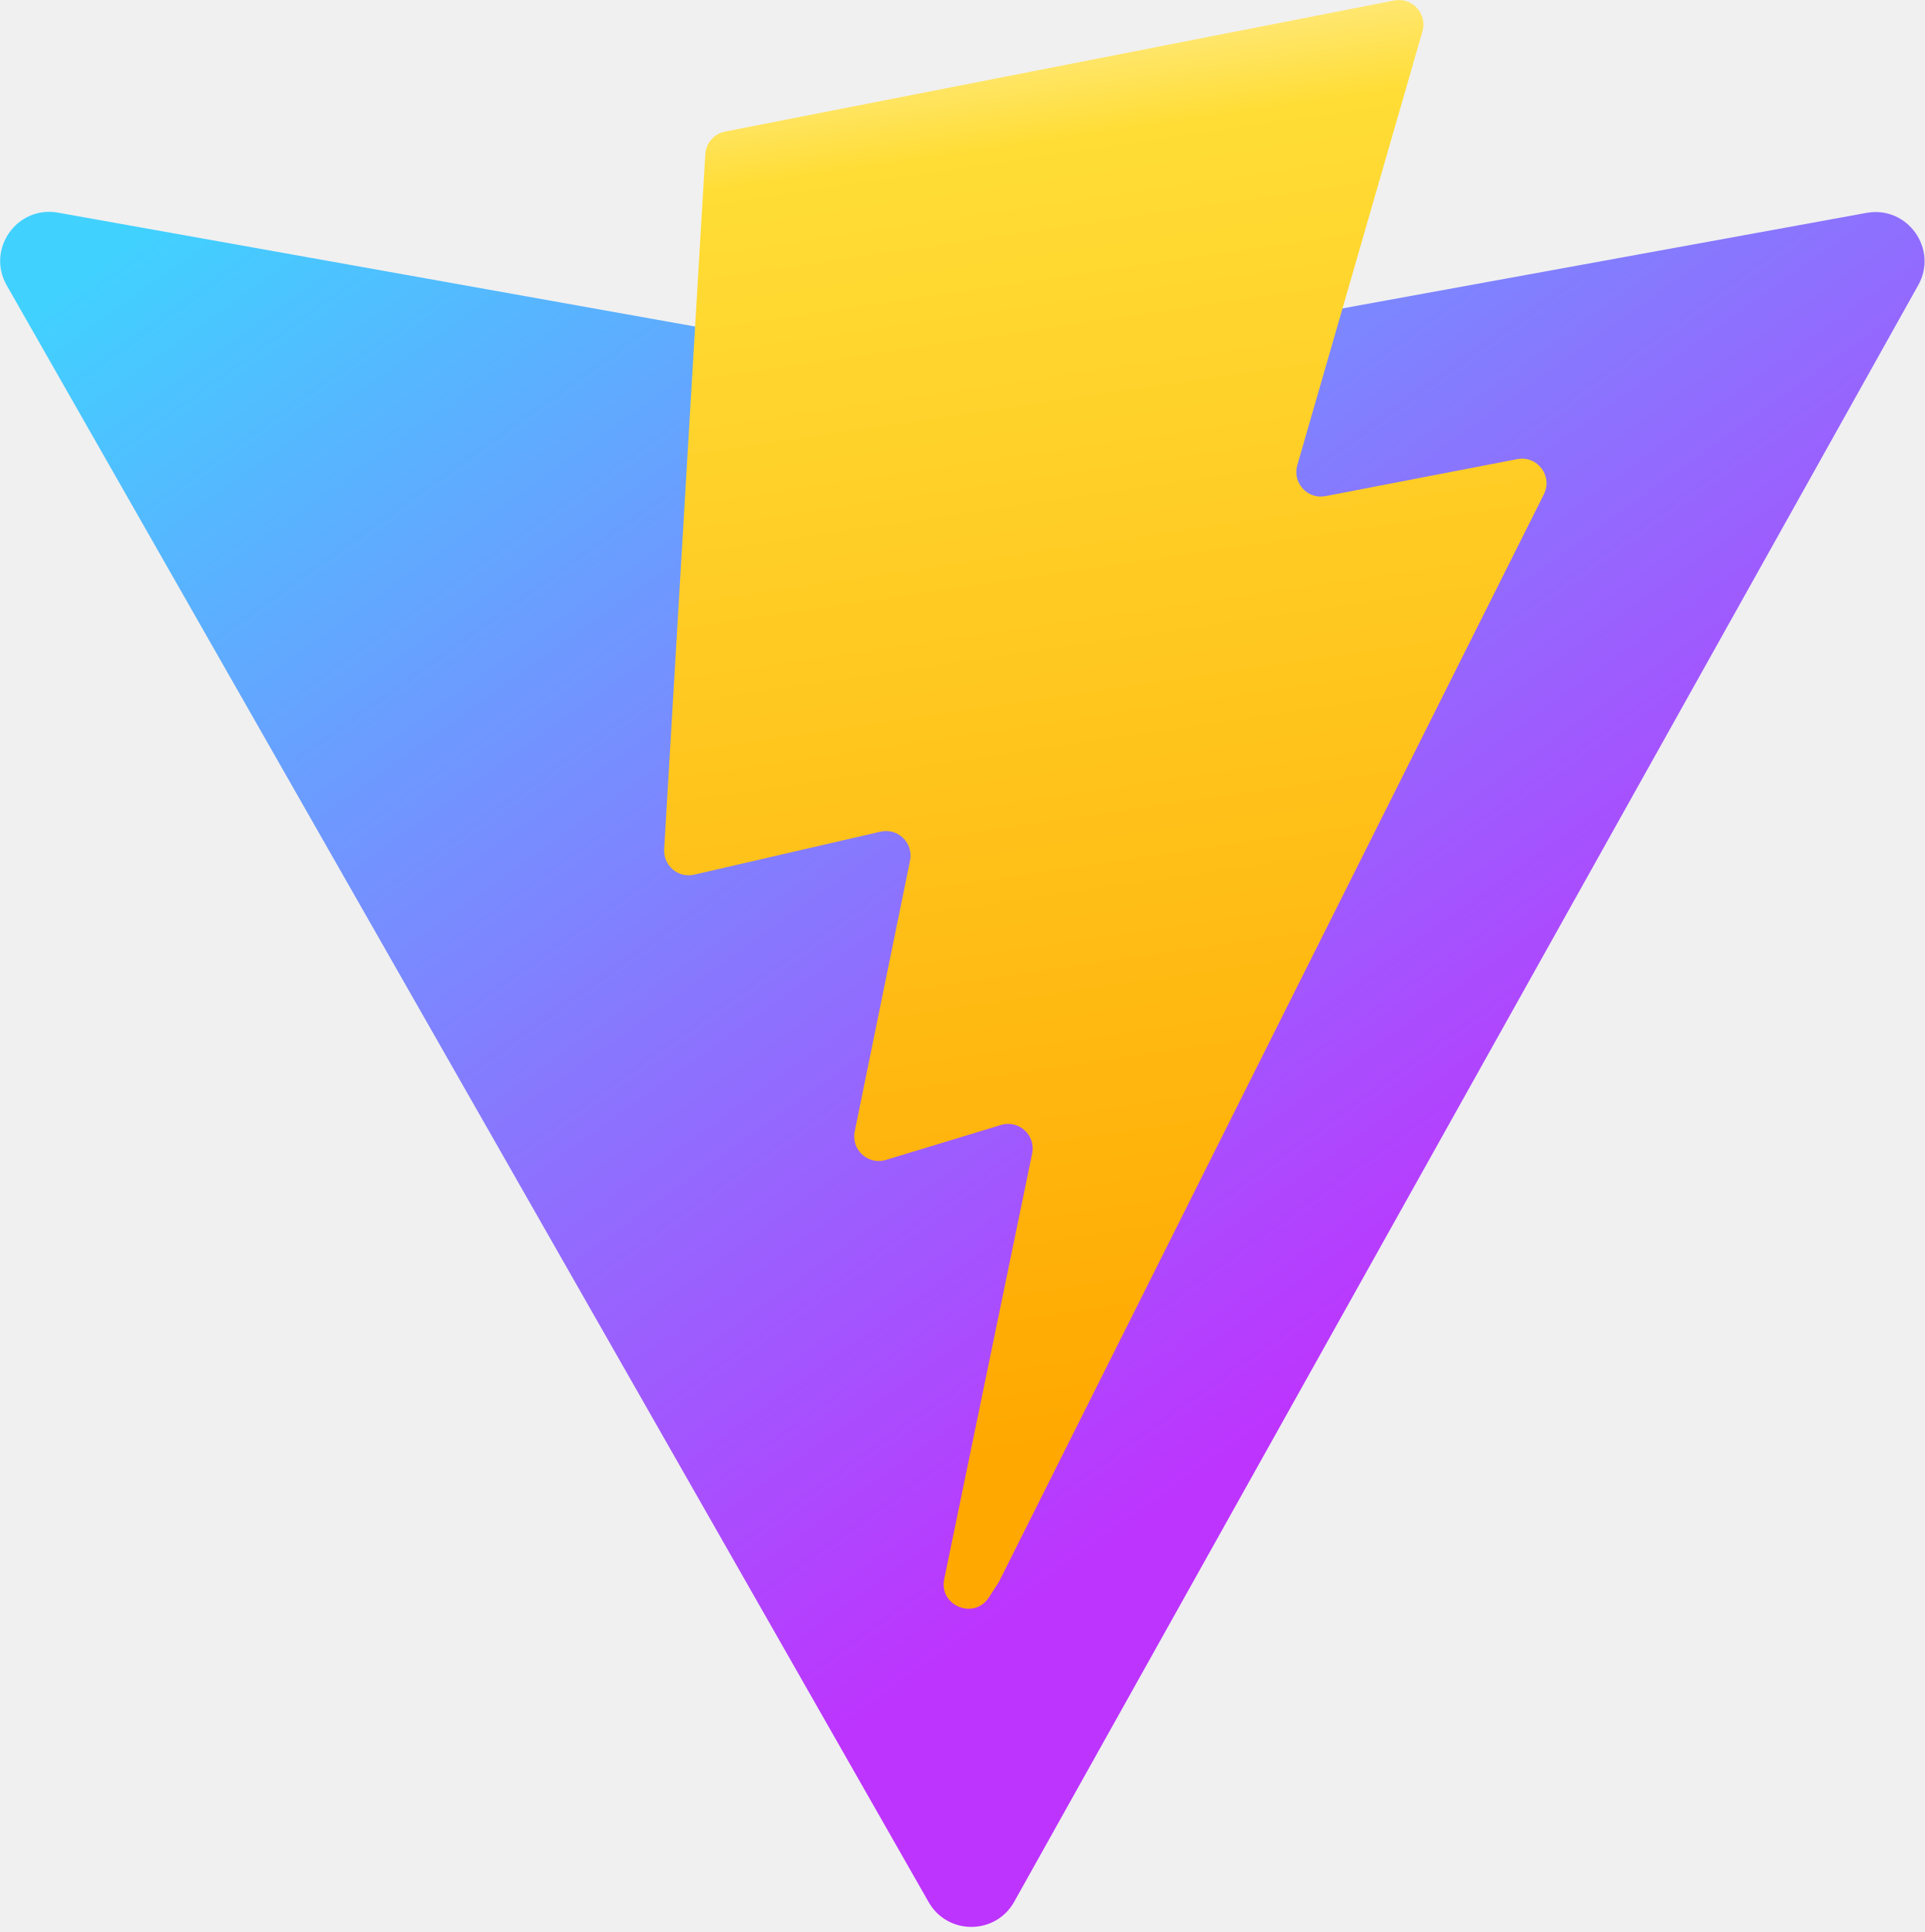
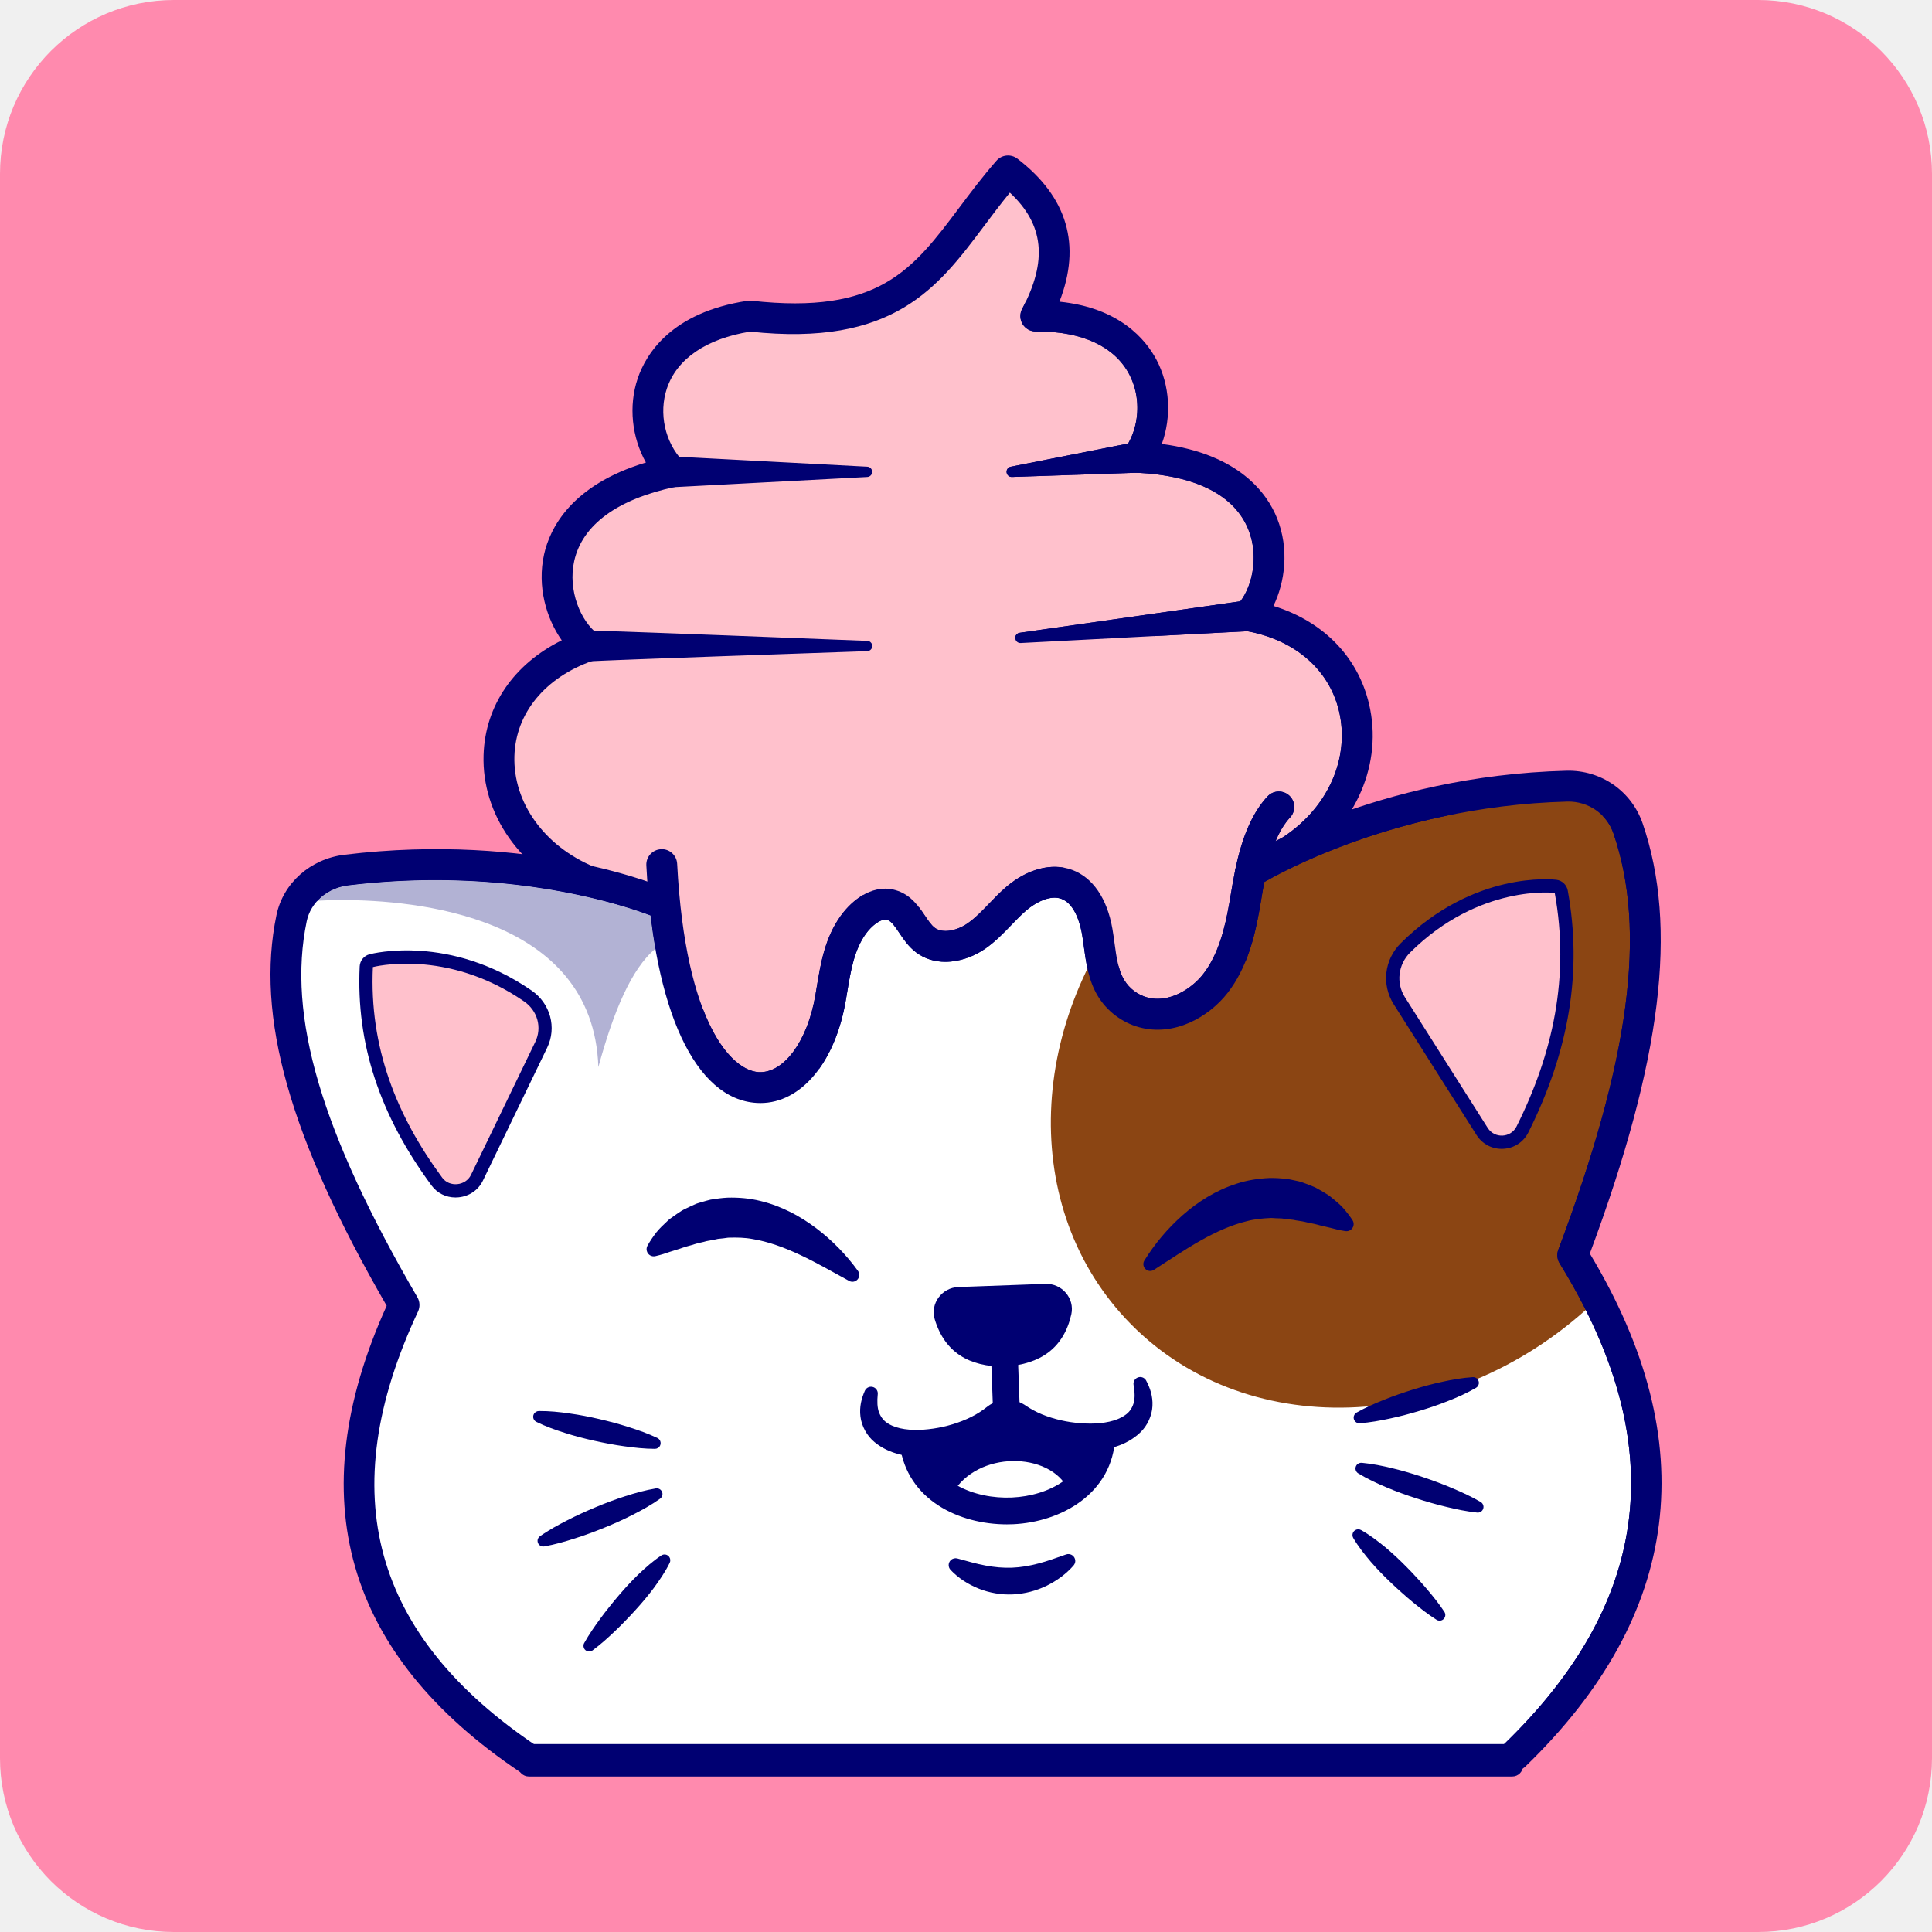
- <svg xmlns="http://www.w3.org/2000/svg" aria-hidden="true" role="img" class="iconify iconify--logos" width="31.88" height="32" preserveAspectRatio="xMidYMid meet" viewBox="0 0 256 257">
-   <defs>
-     <linearGradient id="IconifyId1813088fe1fbc01fb466" x1="-.828%" x2="57.636%" y1="7.652%" y2="78.411%">
-       <stop offset="0%" stop-color="#41D1FF" />
-       <stop offset="100%" stop-color="#BD34FE" />
-     </linearGradient>
-     <linearGradient id="IconifyId1813088fe1fbc01fb467" x1="43.376%" x2="50.316%" y1="2.242%" y2="89.03%">
-       <stop offset="0%" stop-color="#FFEA83" />
-       <stop offset="8.333%" stop-color="#FFDD35" />
-       <stop offset="100%" stop-color="#FFA800" />
-     </linearGradient>
-   </defs>
-   <path fill="url(#IconifyId1813088fe1fbc01fb466)" d="M255.153 37.938L134.897 252.976c-2.483 4.44-8.862 4.466-11.382.048L.875 37.958c-2.746-4.814 1.371-10.646 6.827-9.67l120.385 21.517a6.537 6.537 0 0 0 2.322-.004l117.867-21.483c5.438-.991 9.574 4.796 6.877 9.62Z" />
-   <path fill="url(#IconifyId1813088fe1fbc01fb467)" d="M185.432.063L96.44 17.501a3.268 3.268 0 0 0-2.634 3.014l-5.474 92.456a3.268 3.268 0 0 0 3.997 3.378l24.777-5.718c2.318-.535 4.413 1.507 3.936 3.838l-7.361 36.047c-.495 2.426 1.782 4.5 4.151 3.78l15.304-4.649c2.372-.72 4.652 1.36 4.15 3.788l-11.698 56.621c-.732 3.542 3.979 5.473 5.943 2.437l1.313-2.028l72.516-144.72c1.215-2.423-.88-5.186-3.54-4.672l-25.505 4.922c-2.396.462-4.435-1.77-3.759-4.114l16.646-57.705c.677-2.35-1.37-4.583-3.769-4.113Z" />
+ <svg xmlns="http://www.w3.org/2000/svg" width="200" height="200" viewBox="0 0 200 200" fill="none">
+   <rect width="200" height="200" rx="18" fill="#FF8AAE" />
+   <path d="M156.801 181.718L104.601 181.937L54.774 182.147C37.959 170.878 32.168 155.716 41.825 135.09C33.373 120.572 27.74 106.779 30.186 95.049C30.734 92.424 33.021 90.412 35.841 90.07C55.235 87.71 68.503 93.516 68.503 93.516L129.452 90.299C129.452 90.299 142.694 81.882 162.224 81.384C163.465 81.353 164.65 81.672 165.673 82.27V82.275C166.988 83.036 168.023 84.265 168.541 85.774C172.652 97.807 169.079 113.269 162.808 129.938C175.345 150.262 171.808 167.199 156.801 181.718Z" fill="white" />
+   <path d="M165.361 134.474C164.597 132.981 163.754 131.47 162.808 129.937C169.08 113.269 172.654 97.806 168.541 85.774C168.529 85.742 168.515 85.71 168.504 85.678C166.705 83.971 164.72 82.545 162.599 81.388C162.474 81.383 162.35 81.38 162.225 81.383C142.694 81.881 129.453 90.297 129.453 90.297L119.002 90.849C106.514 104.555 105.216 124.377 116.518 136.5C128.511 149.362 150.142 148.687 164.832 134.99C165.014 134.822 165.184 134.646 165.361 134.474Z" fill="#8B4513" />
+   <path d="M133.365 88.211L129.927 88.353C129.356 90.338 129.078 92.374 128.819 93.853C128.316 96.665 127.582 99.535 125.834 101.791C124.081 104.044 121.086 105.55 118.335 104.794C116.97 104.418 115.76 103.511 115.026 102.301C114.259 101.037 114.026 99.558 113.825 98.08C113.747 97.523 113.679 96.971 113.584 96.428C113.319 94.903 112.734 93.282 111.63 92.283C111.283 91.967 110.881 91.712 110.425 91.548C108.649 90.896 106.66 91.79 105.217 93.017C103.779 94.246 102.634 95.816 101.082 96.893C99.526 97.975 97.298 98.454 95.792 97.308C94.628 96.432 94.117 94.77 92.953 93.999C92.794 93.89 92.62 93.802 92.428 93.734C92.173 93.642 91.912 93.597 91.662 93.597C90.37 93.592 89.12 94.638 88.32 95.752C86.746 97.951 86.44 100.643 85.979 103.31C84.048 114.528 74.235 118.471 70.114 102.963C69.356 100.119 68.791 96.619 68.504 92.394L60.876 91.211C49.06 86.271 48.097 71.325 60.876 66.873C56.769 63.757 53.998 52.155 69.548 48.845C65.29 44.433 65.627 34.528 77.613 32.72C95.043 34.65 97.047 26.025 104.35 17.695C107.677 20.247 109.115 23.085 109.115 26.14V26.153C109.111 28.247 108.431 30.443 107.226 32.72C119.348 32.58 121.274 42.3 117.777 47.339C133.655 48.107 132.785 60.001 129.234 63.743C142.562 66.081 144.237 81.438 133.365 88.211Z" fill="#FFC1CC" />
+   <path d="M156.802 183.314C156.385 183.314 155.966 183.151 155.653 182.827C155.04 182.193 155.057 181.182 155.69 180.568C171.062 165.699 172.946 149.411 161.449 130.774C161.191 130.354 161.141 129.835 161.315 129.373C168.721 109.683 170.485 96.397 167.03 86.293C166.332 84.258 164.431 82.938 162.265 82.98C143.446 83.462 130.438 91.562 130.309 91.644C129.564 92.116 128.577 91.895 128.105 91.15C127.632 90.406 127.853 89.421 128.596 88.948C129.152 88.594 142.437 80.29 162.183 79.786C165.752 79.706 168.901 81.896 170.052 85.26C173.718 95.983 172.033 109.733 164.578 129.768C176.35 149.335 174.11 167.196 157.912 182.864C157.603 183.165 157.201 183.314 156.802 183.314Z" fill="#000072" />
+   <path d="M151.47 112.754L145.433 103.228C145.199 102.861 145.042 102.466 144.951 102.062C145.042 102.466 145.201 102.86 145.434 103.228L151.47 112.754ZM161.429 96.204C161.354 95.198 161.236 94.184 161.071 93.161C161.237 94.184 161.354 95.2 161.429 96.204Z" fill="#B25D22" />
+   <path d="M47.164 122.594C46.642 122.594 46.121 122.374 45.783 121.917C42.085 116.911 39.563 111.491 38.806 105.452C39.563 111.491 42.085 116.909 45.783 121.917C46.119 122.373 46.639 122.591 47.16 122.591C47.408 122.591 47.656 122.542 47.885 122.445C47.886 122.446 47.887 122.446 47.887 122.448C47.658 122.544 47.411 122.594 47.164 122.594ZM55.468 105.121C55.278 104.687 54.995 104.292 54.624 103.957C54.995 104.29 55.278 104.687 55.468 105.121ZM38.603 100.111C38.603 100.111 38.603 100.111 38.603 100.11C38.603 100.11 39.934 99.759 42.074 99.759C42.232 99.759 42.395 99.76 42.561 99.765C42.397 99.76 42.236 99.759 42.08 99.759C39.974 99.759 38.65 100.1 38.603 100.111Z" fill="#B2B2D4" />
+   <path d="M159.777 93.755C157.573 93.781 152.131 94.423 146.938 99.58C146.146 100.368 146.003 101.566 146.589 102.495L155.164 116.026C155.253 116.169 155.379 116.193 155.477 116.188C155.568 116.184 155.693 116.146 155.767 115.999C159.565 108.411 160.881 101.121 159.777 93.755ZM155.451 118.928C154.388 118.928 153.424 118.399 152.85 117.494L144.277 103.96C142.996 101.938 143.296 99.338 145.009 97.639C152.567 90.13 160.768 91.032 161.112 91.074C161.708 91.147 162.186 91.599 162.294 92.189C163.807 100.526 162.473 108.714 158.216 117.224C157.713 118.23 156.74 118.866 155.614 118.924C155.559 118.925 155.505 118.928 155.451 118.928Z" fill="#000072" />
+   <path d="M54.771 183.743C54.465 183.743 54.156 183.656 53.883 183.473C35.693 171.282 31.034 155.036 40.03 135.176C29.956 117.709 26.437 105.209 28.622 94.723C29.311 91.421 32.135 88.913 35.65 88.485C55.251 86.099 68.586 91.809 69.144 92.053C69.952 92.406 70.321 93.348 69.967 94.156C69.614 94.963 68.673 95.333 67.865 94.98C67.736 94.924 54.718 89.38 36.036 91.656C33.882 91.919 32.159 93.412 31.751 95.374C29.707 105.175 33.241 117.176 43.207 134.288C43.472 134.74 43.497 135.294 43.274 135.769C34.46 154.59 38.512 169.326 55.661 180.819C56.395 181.311 56.59 182.303 56.1 183.035C55.791 183.495 55.286 183.743 54.771 183.743Z" fill="#000072" />
+   <path d="M39.937 101.268C39.859 108.178 42.139 114.678 46.884 121.104C46.976 121.227 47.142 121.227 47.206 121.221C47.262 121.215 47.447 121.186 47.524 121.028L54.178 107.263C54.602 106.385 54.313 105.37 53.475 104.792C47.699 100.809 42.14 100.989 39.937 101.268ZM47.154 123.962C46.168 123.962 45.26 123.514 44.681 122.731C39.298 115.442 36.862 108.021 37.234 100.049C37.262 99.451 37.674 98.941 38.252 98.788C38.586 98.701 46.545 96.688 55.029 102.537C56.975 103.879 57.654 106.368 56.643 108.456L49.989 122.22C49.516 123.198 48.571 123.843 47.46 123.947C47.358 123.956 47.255 123.962 47.154 123.962Z" fill="#000072" />
+   <path d="M78.719 114.187C78.594 114.187 78.468 114.184 78.342 114.176C71.968 113.8 67.693 104.609 66.909 89.59C66.862 88.708 67.539 87.956 68.421 87.911C69.305 87.855 70.053 88.542 70.099 89.422C70.971 106.103 75.809 110.825 78.531 110.987C81.131 111.125 83.588 107.798 84.405 103.041C84.452 102.769 84.497 102.496 84.542 102.223C84.96 99.703 85.393 97.095 87.022 94.822C88.325 93.006 90.57 91.37 92.97 92.233C94.36 92.732 95.125 93.869 95.74 94.783C96.083 95.292 96.406 95.772 96.756 96.038C97.622 96.694 99.13 96.307 100.169 95.584C100.948 95.043 101.641 94.321 102.375 93.558C102.94 92.97 103.523 92.364 104.181 91.802C106.364 89.941 108.906 89.287 110.977 90.049C113.126 90.838 114.611 93.007 115.157 96.153C115.241 96.641 115.309 97.137 115.376 97.633C115.57 99.07 115.754 100.428 116.39 101.471C116.917 102.337 117.778 102.987 118.758 103.254C120.975 103.864 123.326 102.415 124.568 100.813C126.156 98.768 126.812 96.005 127.244 93.573C127.297 93.272 127.35 92.948 127.408 92.606C127.9 89.657 128.644 85.197 131.214 82.445C131.816 81.8 132.826 81.764 133.472 82.367C134.117 82.968 134.151 83.98 133.548 84.625C131.637 86.673 131.013 90.406 130.559 93.132C130.5 93.486 130.444 93.821 130.39 94.132C129.888 96.948 129.106 100.177 127.093 102.771C125.158 105.266 121.566 107.341 117.912 106.336C116.156 105.854 114.606 104.686 113.659 103.131C112.678 101.517 112.429 99.681 112.21 98.061C112.148 97.604 112.087 97.148 112.009 96.7C111.849 95.778 111.321 93.58 109.873 93.048C108.725 92.627 107.251 93.384 106.255 94.233C105.717 94.692 105.213 95.217 104.678 95.772C103.87 96.613 103.031 97.486 101.993 98.207C100.003 99.589 97.016 100.244 94.826 98.583C94.052 97.997 93.54 97.237 93.089 96.565C92.663 95.932 92.293 95.385 91.891 95.24C91.252 95.012 90.244 95.813 89.619 96.685C88.422 98.353 88.069 100.487 87.694 102.746C87.647 103.026 87.601 103.304 87.552 103.582C86.453 109.987 82.93 114.187 78.719 114.187Z" fill="#000072" />
+   <path d="M60.876 92.811C60.671 92.811 60.462 92.77 60.261 92.688C53.875 90.018 49.87 84.32 50.058 78.169C50.213 73.052 53.193 68.74 58.153 66.286C56.566 64.039 55.577 60.725 56.325 57.379C56.913 54.744 59.08 50.219 66.865 47.882C65.407 45.277 65.048 42.031 66.014 39.179C66.857 36.689 69.452 32.337 77.373 31.14C77.511 31.12 77.649 31.118 77.788 31.132C90.978 32.597 94.476 27.929 99.319 21.473C100.496 19.904 101.713 18.282 103.149 16.642C103.704 16.009 104.655 15.915 105.322 16.429C110.501 20.399 111.958 25.371 109.672 31.23C115.908 31.863 118.614 35.165 119.711 37.232C121.123 39.892 121.29 43.154 120.27 45.959C128.329 47.015 131.195 51.132 132.2 53.639C133.477 56.821 133.03 60.253 131.826 62.725C137.16 64.374 140.836 68.255 141.843 73.436C143.042 79.599 140.045 85.932 134.208 89.569C133.457 90.035 132.474 89.808 132.008 89.06C131.54 88.31 131.769 87.324 132.517 86.858C137.22 83.928 139.649 78.897 138.707 74.045C137.824 69.495 134.178 66.231 128.958 65.314C128.378 65.215 127.9 64.801 127.716 64.243C127.532 63.683 127.671 63.068 128.076 62.641C129.559 61.079 130.4 57.73 129.234 54.829C127.808 51.269 123.82 49.232 117.7 48.938C117.12 48.909 116.6 48.57 116.344 48.049C116.087 47.528 116.133 46.909 116.464 46.431C117.994 44.227 118.164 41.132 116.889 38.729C115.377 35.878 112.039 34.317 107.477 34.317C107.399 34.317 107.322 34.317 107.244 34.319C106.674 34.321 106.155 34.033 105.861 33.553C105.568 33.071 105.55 32.47 105.815 31.972C108.453 26.997 108.075 23.23 104.541 19.943C103.593 21.099 102.723 22.258 101.875 23.391C97.046 29.829 92.479 35.914 77.649 34.331C73.13 35.06 70.076 37.14 69.04 40.204C68.168 42.779 68.834 45.806 70.698 47.737C71.101 48.155 71.246 48.758 71.076 49.312C70.907 49.869 70.449 50.288 69.881 50.409C63.889 51.683 60.279 54.335 59.442 58.076C58.761 61.128 60.127 64.3 61.842 65.602C62.311 65.959 62.547 66.545 62.454 67.124C62.362 67.706 61.958 68.19 61.403 68.384C56.434 70.114 53.387 73.808 53.251 78.266C53.105 83.081 56.339 87.585 61.493 89.738C62.307 90.079 62.691 91.015 62.351 91.83C62.094 92.441 61.501 92.811 60.876 92.811Z" fill="#000072" />
+   <path d="M69.549 47.249L89.783 48.313C90.077 48.329 90.303 48.58 90.287 48.875C90.273 49.148 90.051 49.364 89.783 49.378L69.549 50.443C68.666 50.489 67.913 49.813 67.867 48.929C67.82 48.048 68.498 47.295 69.38 47.249C69.436 47.246 69.493 47.246 69.549 47.249Z" fill="#000072" />
+   <path d="M117.959 48.929L104.754 49.375C104.458 49.386 104.211 49.155 104.201 48.86C104.193 48.593 104.379 48.367 104.631 48.318L117.593 45.755C118.462 45.583 119.306 46.148 119.477 47.017C119.649 47.884 119.084 48.728 118.215 48.899C118.132 48.916 118.041 48.925 117.959 48.929Z" fill="#000072" />
+   <path d="M60.717 65.285L61.305 65.282L61.762 65.295L62.675 65.322L64.486 65.381L68.102 65.51L75.331 65.782L89.784 66.343C90.079 66.353 90.307 66.602 90.296 66.897C90.285 67.176 90.057 67.397 89.781 67.408L75.328 67.912L68.103 68.173L64.493 68.309L62.691 68.382L61.797 68.422L61.351 68.443L61.035 68.465L60.835 68.478C59.956 68.538 59.193 67.872 59.133 66.993C59.073 66.112 59.738 65.348 60.619 65.288C60.65 65.287 60.686 65.285 60.717 65.285Z" fill="#000072" />
+   <path d="M129.389 65.332L105.657 66.567C105.364 66.582 105.112 66.357 105.097 66.062C105.082 65.786 105.285 65.546 105.553 65.508L129.079 62.151C129.954 62.027 130.763 62.635 130.887 63.508C131.013 64.383 130.405 65.193 129.531 65.317C129.484 65.323 129.436 65.328 129.389 65.332Z" fill="#000072" />
+   <path d="M104.391 163.178C100.621 163.178 97.701 159.883 98.152 156.135L99.079 148.477C100.754 146.829 102.43 145.98 104.118 145.911C103.352 146.336 102.584 146.924 101.816 147.678L100.891 155.337C100.439 159.085 103.36 162.379 107.13 162.379C107.249 162.379 107.368 162.375 107.486 162.37C106.578 162.881 105.524 163.178 104.391 163.178Z" fill="white" />
+   <path d="M78.226 113.205C75.203 113.205 72.038 110.203 70.114 102.963C70.31 103.068 70.502 103.191 70.694 103.324C71.455 103.849 72.142 104.215 72.764 104.447C74.592 109.215 76.929 110.891 78.531 110.986C78.584 110.988 78.636 110.991 78.688 110.991C81.231 110.991 83.605 107.702 84.405 103.041C84.451 102.768 84.496 102.495 84.542 102.222C84.96 99.703 85.392 97.096 87.023 94.822C87.627 93.978 88.437 93.173 89.371 92.638C90.121 92.926 90.889 93.253 91.662 93.598C91.659 93.598 91.656 93.598 91.653 93.598C90.955 93.598 90.27 93.903 89.662 94.359C89.413 94.53 89.166 94.75 88.923 95.022C88.702 95.255 88.499 95.502 88.321 95.752C87.193 97.328 86.715 99.155 86.367 101.045C85.957 102.678 85.755 103.959 85.755 103.959C85.755 103.959 85.745 104.254 85.687 104.716C85.236 106.56 84.563 108.169 83.74 109.473C83.597 109.611 83.445 109.739 83.283 109.854C83.283 109.854 83.334 109.886 83.427 109.943C81.98 112.014 80.131 113.205 78.226 113.205Z" fill="#000072" />
+   <path d="M97.877 97.969C97.126 97.969 96.4 97.77 95.792 97.308C95.397 96.826 95.005 96.379 94.62 95.98C94.112 95.24 93.649 94.46 92.953 93.999C93.256 94.055 93.554 94.079 93.85 94.079C94.284 94.079 94.71 94.023 95.132 93.922C95.358 94.213 95.555 94.507 95.74 94.781C96.082 95.291 96.408 95.772 96.757 96.037C97.067 96.272 97.459 96.373 97.882 96.373C98.641 96.373 99.502 96.047 100.17 95.582C100.948 95.041 101.642 94.32 102.376 93.557C102.939 92.969 103.523 92.362 104.182 91.801C105.764 90.451 107.537 89.736 109.181 89.736C109.493 89.736 109.799 89.761 110.099 89.813C110.623 90.516 111.108 91.307 111.543 92.12C111.205 91.773 110.833 91.567 110.425 91.548C110.013 91.397 109.59 91.329 109.165 91.329C107.755 91.329 106.325 92.075 105.218 93.017C104.74 93.425 104.294 93.87 103.856 94.323C102.728 95.401 100.508 97.334 98.549 97.918C98.325 97.951 98.1 97.969 97.877 97.969Z" fill="#000072" />
+   <path d="M131.611 88.285C131.744 87.866 131.892 87.454 132.056 87.059C132.255 86.962 132.46 86.861 132.674 86.759C132.622 86.793 132.57 86.826 132.517 86.858C132.012 87.172 131.744 87.724 131.765 88.279L131.611 88.285Z" fill="#000072" />
+   <path d="M119.818 104.991C119.322 104.991 118.825 104.928 118.336 104.793C116.97 104.42 115.761 103.511 115.026 102.3C114.631 101.649 114.377 100.941 114.198 100.206C114.1 99.561 113.977 98.838 113.828 98.091C113.827 98.086 113.825 98.083 113.825 98.078C114.007 99.068 114.816 99.761 115.8 100.025C115.941 100.549 116.126 101.037 116.39 101.469C116.917 102.336 117.779 102.985 118.758 103.254C119.113 103.351 119.47 103.396 119.826 103.396C121.698 103.396 123.526 102.159 124.57 100.812C126.156 98.767 126.812 96.004 127.244 93.572C127.298 93.271 127.351 92.948 127.409 92.606C127.901 89.655 128.646 85.197 131.214 82.444C131.529 82.106 131.955 81.936 132.383 81.936C132.773 81.936 133.164 82.078 133.472 82.366C134.118 82.967 134.152 83.979 133.549 84.624C132.929 85.289 132.445 86.131 132.058 87.058C131.893 87.453 131.745 87.865 131.612 88.283L129.927 88.353C129.357 90.339 129.079 92.374 128.818 93.852C128.316 96.664 127.581 99.536 125.833 101.791C124.393 103.643 122.113 104.991 119.818 104.991Z" fill="#000072" />
+   <path d="M131.767 88.278C131.744 87.724 132.014 87.172 132.518 86.857C132.571 86.825 132.622 86.791 132.675 86.759C137.275 83.814 139.64 78.843 138.709 74.044C137.834 69.542 134.257 66.3 129.126 65.344L129.389 65.331C129.435 65.329 129.484 65.324 129.53 65.318C130.199 65.221 130.711 64.726 130.861 64.108C141.875 67.14 143.578 79.819 135.334 86.781C134.308 87.235 133.299 87.724 132.319 88.255L131.767 88.278ZM130.197 62.407C129.941 62.235 129.632 62.135 129.308 62.135C129.232 62.135 129.156 62.14 129.078 62.152L128.407 62.246C129.678 60.565 130.309 57.506 129.236 54.827C127.808 51.27 123.821 49.232 117.704 48.938L117.958 48.928C118.041 48.925 118.132 48.915 118.216 48.898C118.931 48.758 119.439 48.162 119.501 47.472C132.137 48.834 132.685 57.946 130.197 62.407ZM116.788 45.914C118.011 43.76 118.068 40.948 116.889 38.727C115.377 35.88 112.039 34.317 107.477 34.317C107.399 34.317 107.322 34.317 107.244 34.317C107.243 34.317 107.24 34.317 107.238 34.317C106.67 34.317 106.154 34.031 105.861 33.551C105.568 33.07 105.55 32.471 105.815 31.972C105.946 31.725 106.07 31.481 106.186 31.238C108.249 28.972 108.963 26.704 109.115 26.153C109.111 28.248 108.431 30.444 107.226 32.721C107.313 32.719 107.399 32.719 107.486 32.719C118.297 32.719 120.827 40.673 118.586 45.876C118.377 45.777 118.146 45.724 117.907 45.724C117.804 45.724 117.7 45.733 117.594 45.754L116.788 45.914Z" fill="#000072" />
+   <path d="M104.734 49.376C104.449 49.376 104.211 49.149 104.201 48.859C104.193 48.594 104.379 48.367 104.631 48.317L116.788 45.914L117.594 45.755C117.699 45.735 117.804 45.724 117.907 45.724C118.147 45.724 118.378 45.778 118.585 45.877C118.362 46.396 118.092 46.886 117.777 47.341C118.376 47.369 118.95 47.413 119.5 47.474C119.438 48.163 118.93 48.758 118.216 48.9C118.133 48.916 118.04 48.927 117.959 48.928L117.703 48.937L104.754 49.376C104.747 49.376 104.742 49.376 104.734 49.376Z" fill="#000072" />
+   <path d="M108.995 66.039H105.097C105.095 65.772 105.293 65.546 105.554 65.508L128.409 62.247L129.079 62.152C129.156 62.14 129.232 62.135 129.307 62.135C129.632 62.135 129.94 62.234 130.198 62.408C129.912 62.921 129.587 63.372 129.233 63.743C129.798 63.842 130.339 63.965 130.862 64.107C130.713 64.727 130.2 65.223 129.531 65.317C129.485 65.323 129.436 65.328 129.389 65.332L129.126 65.345L119.446 65.849C118.468 65.203 117.777 64.889 117.777 64.889L108.995 66.039Z" fill="#000072" />
+   <path d="M61.942 110.462C61.42 94.736 42.813 93.174 35.438 93.174C34.241 93.174 33.341 93.216 32.86 93.244C33.649 92.391 34.768 91.809 36.036 91.655C39.216 91.267 42.231 91.107 45.046 91.107C56.916 91.107 65.238 93.966 67.344 94.772C67.486 95.968 67.653 97.115 67.846 98.215C65.343 100.286 63.487 104.79 61.942 110.462Z" fill="#B2B2D4" />
+   <path d="M67.344 94.772C65.238 93.967 56.916 91.107 45.046 91.107C42.23 91.107 39.216 91.269 36.036 91.655C34.768 91.811 33.649 92.392 32.86 93.244C32.605 93.259 32.468 93.271 32.468 93.271C34.08 90.106 38.169 89.075 42.923 89.075C47.599 89.075 52.918 90.074 57.145 91.025C58.104 91.663 59.146 92.22 60.261 92.687C60.462 92.77 60.671 92.81 60.876 92.81C61.358 92.81 61.821 92.59 62.125 92.209C62.725 92.353 63.241 92.472 63.657 92.561C65.17 92.877 66.343 93.377 67.249 93.932C67.279 94.215 67.311 94.496 67.344 94.772Z" fill="#000072" />
+   <path d="M67.846 98.215C67.653 97.116 67.486 95.968 67.344 94.772C67.311 94.495 67.279 94.214 67.249 93.932C69.534 95.331 70.114 97.073 70.114 97.073C69.302 97.244 68.548 97.633 67.846 98.215Z" fill="#000072" />
+   <path d="M60.876 92.81C60.671 92.81 60.462 92.769 60.261 92.686C59.146 92.22 58.104 91.662 57.145 91.026C59.094 91.463 60.811 91.893 62.126 92.209C61.822 92.59 61.358 92.81 60.876 92.81Z" fill="#000072" />
+   <path d="M130.879 91.307C131.04 90.462 131.231 89.58 131.479 88.724C131.585 88.663 131.692 88.602 131.799 88.541C131.837 88.719 131.905 88.895 132.008 89.058C132.31 89.544 132.83 89.811 133.365 89.811C133.653 89.811 133.944 89.733 134.209 89.569C136.06 88.414 137.627 86.987 138.863 85.382C148.84 81.838 159.048 81.381 159.048 81.381C155.157 82.246 152.164 83.283 149.817 84.427C139.783 86.506 132.848 90.181 130.879 91.307Z" fill="#000072" />
+   <path d="M128.932 99.535C128.108 99.015 127.61 98.534 127.61 98.534C130.71 95.581 129.531 89.933 129.531 89.933C130.161 89.509 130.813 89.107 131.478 88.725C131.23 89.581 131.038 90.462 130.878 91.307C130.757 91.944 130.656 92.559 130.559 93.133C130.501 93.487 130.444 93.821 130.39 94.132C130.083 95.859 129.67 97.74 128.932 99.535Z" fill="#000072" />
+   <path d="M133.364 89.81C132.831 89.812 132.311 89.543 132.008 89.058C131.905 88.895 131.838 88.719 131.799 88.541C131.973 88.445 132.146 88.348 132.319 88.254L133.364 88.212C134.074 87.769 134.73 87.29 135.334 86.781C136.496 86.268 137.679 85.804 138.865 85.382C137.627 86.987 136.062 88.414 134.209 89.568C133.945 89.732 133.654 89.81 133.364 89.81Z" fill="#000072" />
+   <path d="M132.318 88.256C133.3 87.725 134.309 87.235 135.333 86.782C134.729 87.291 134.074 87.77 133.364 88.212L132.318 88.256Z" fill="#000072" />
+   <path d="M155.204 181.725C155.203 181.304 155.366 180.883 155.692 180.568C169.718 166.999 172.513 152.246 164.157 135.607C163.357 134.012 162.454 132.404 161.45 130.775C161.191 130.354 161.141 129.836 161.315 129.373C168.722 109.683 170.485 96.397 167.03 86.293C166.79 85.595 166.41 84.98 165.926 84.478C165.801 83.14 165.685 82.349 165.674 82.274C166.988 83.036 168.025 84.263 168.54 85.773C172.652 97.806 169.079 113.269 162.808 129.938C175.275 150.148 171.847 167.01 157.053 181.474C156.621 181.57 156.187 181.653 155.749 181.722L155.204 181.725Z" fill="#000072" />
+   <path d="M84.788 110.66C84.145 110.364 83.656 110.083 83.428 109.944C83.534 109.793 83.637 109.636 83.739 109.474C85.09 108.16 85.541 105.894 85.686 104.717C85.797 104.263 85.896 103.794 85.978 103.311C86.11 102.554 86.228 101.795 86.367 101.046C86.879 98.996 87.72 96.389 88.896 95.054C88.904 95.044 88.914 95.033 88.923 95.023C89.152 94.782 89.4 94.558 89.662 94.361C90.125 94.042 90.597 93.897 91.079 93.897C92.21 93.897 93.391 94.706 94.62 95.981C94.961 96.477 95.323 96.957 95.791 97.309C96.246 97.865 96.831 98.092 97.481 98.092C97.822 98.09 98.183 98.029 98.549 97.918C99.446 97.788 100.34 97.409 101.081 96.893C102.119 96.174 102.974 95.235 103.856 94.325C104.321 93.879 104.6 93.582 104.6 93.582C104.6 93.582 107.152 91.543 110.133 91.543C110.23 91.543 110.327 91.544 110.424 91.549C110.88 91.713 111.282 91.969 111.629 92.284C111.601 92.229 111.572 92.175 111.542 92.12C112.629 93.232 113.362 95.776 113.827 98.092C113.922 98.805 114.028 99.517 114.196 100.206C114.416 101.657 114.51 102.704 114.51 102.704C114.51 102.704 113.683 101.373 112.504 99.943C112.378 99.301 112.291 98.666 112.209 98.062C112.148 97.605 112.087 97.149 112.009 96.7C111.849 95.779 111.321 93.579 109.874 93.048C109.648 92.964 109.409 92.927 109.166 92.927C108.164 92.927 107.056 93.55 106.255 94.234C105.717 94.691 105.213 95.216 104.679 95.772C103.869 96.614 103.032 97.485 101.993 98.207C100.836 99.011 99.343 99.569 97.864 99.569C96.8 99.569 95.743 99.28 94.825 98.584C94.052 97.998 93.541 97.237 93.089 96.566C92.663 95.932 92.294 95.385 91.89 95.24C91.814 95.213 91.735 95.201 91.651 95.201C91.02 95.201 90.17 95.915 89.618 96.684C88.422 98.354 88.068 100.487 87.694 102.746C87.648 103.025 87.602 103.303 87.554 103.583C87.062 106.439 86.09 108.858 84.788 110.66Z" fill="#000072" />
+   <path d="M83.428 109.943C83.333 109.886 83.283 109.854 83.283 109.854C83.445 109.739 83.598 109.612 83.74 109.473C83.638 109.635 83.534 109.792 83.428 109.943ZM85.687 104.716C85.745 104.254 85.755 103.958 85.755 103.958C85.755 103.958 85.957 102.679 86.367 101.044C86.228 101.793 86.11 102.553 85.978 103.31C85.895 103.793 85.798 104.263 85.687 104.716ZM88.923 95.022C89.167 94.75 89.412 94.529 89.662 94.359C89.399 94.556 89.152 94.782 88.923 95.022Z" fill="#000072" />
+   <path d="M98.549 97.918C100.509 97.335 102.727 95.402 103.856 94.324C102.974 95.235 102.119 96.174 101.081 96.893C100.34 97.408 99.446 97.788 98.549 97.918ZM95.791 97.308C95.323 96.955 94.962 96.477 94.619 95.979C95.005 96.38 95.397 96.827 95.791 97.308ZM111.629 92.284C111.282 91.969 110.88 91.713 110.424 91.549C110.834 91.566 111.205 91.774 111.543 92.12C111.572 92.175 111.601 92.229 111.629 92.284Z" fill="#000072" />
+   <path d="M114.197 100.206C114.028 99.516 113.924 98.805 113.826 98.092C113.976 98.838 114.1 99.561 114.197 100.206Z" fill="#000072" />
+   <path d="M160.226 180.509C160.227 180.509 160.226 180.509 160.227 180.508C160.518 180.395 160.808 180.277 161.096 180.153C163.334 179.187 165.551 178.652 167.65 178.48C165.551 178.652 163.334 179.189 161.096 180.153C160.808 180.279 160.518 180.397 160.226 180.509Z" fill="#FEDFEF" />
+   <path d="M158.979 180.949C159.4 180.815 159.815 180.667 160.227 180.508C160.226 180.508 160.227 180.508 160.226 180.51C159.815 180.669 159.398 180.816 158.979 180.949Z" fill="#9999C7" />
+   <path d="M114.064 148.694C113.949 151.378 112.574 153.373 110.592 154.656C107.248 156.837 102.182 156.997 98.62 155.094C96.476 153.953 94.878 152.056 94.523 149.403C97.297 149.597 100.741 148.623 103.047 146.728C103.71 146.186 104.671 146.151 105.373 146.644C107.811 148.366 111.31 149.085 114.064 148.694Z" fill="#000072" />
+   <path d="M67.025 128.955C67.287 128.481 67.595 128.035 67.923 127.6C68.26 127.177 68.658 126.805 69.058 126.431C69.251 126.232 69.481 126.082 69.707 125.919C69.929 125.753 70.164 125.605 70.396 125.448C70.621 125.28 70.885 125.172 71.137 125.044C71.39 124.915 71.652 124.805 71.912 124.687C72.166 124.558 72.456 124.502 72.728 124.414C73.005 124.334 73.282 124.252 73.564 124.186C74.135 124.094 74.715 124.011 75.293 123.982C76.453 123.949 77.617 124.048 78.713 124.323C80.923 124.853 82.866 125.91 84.53 127.172C86.197 128.442 87.624 129.92 88.816 131.563C89.046 131.881 88.975 132.323 88.659 132.553C88.43 132.719 88.137 132.728 87.904 132.603L87.893 132.596C86.159 131.65 84.508 130.695 82.846 129.915C81.187 129.134 79.527 128.529 77.904 128.263C77.093 128.109 76.292 128.1 75.5 128.119C75.302 128.119 75.106 128.167 74.91 128.187C74.715 128.211 74.515 128.222 74.319 128.249C73.93 128.346 73.532 128.39 73.135 128.48C72.745 128.604 72.327 128.655 71.923 128.789C71.52 128.929 71.088 129.012 70.666 129.164C70.248 129.325 69.792 129.434 69.344 129.589C68.895 129.75 68.427 129.899 67.914 130.018L67.843 130.035C67.444 130.128 67.047 129.881 66.954 129.482C66.909 129.296 66.941 129.11 67.025 128.955Z" fill="#000072" />
+   <path d="M139.201 127.433C138.68 127.352 138.204 127.236 137.744 127.109C137.286 126.986 136.823 126.911 136.395 126.781C135.963 126.659 135.525 126.608 135.114 126.497C134.699 126.393 134.282 126.373 133.883 126.277C133.48 126.217 133.079 126.201 132.685 126.132C132.487 126.12 132.288 126.124 132.091 126.113C131.893 126.108 131.695 126.074 131.498 126.088C130.706 126.128 129.909 126.194 129.11 126.407C127.51 126.789 125.899 127.513 124.301 128.412C122.7 129.31 121.123 130.382 119.46 131.451L119.452 131.458C119.122 131.67 118.684 131.574 118.472 131.246C118.32 131.008 118.327 130.713 118.465 130.488C119.536 128.763 120.852 127.187 122.422 125.798C123.991 124.419 125.852 123.224 128.017 122.535C129.092 122.181 130.245 121.999 131.403 121.947C131.983 121.934 132.567 121.976 133.143 122.025C133.428 122.07 133.713 122.133 133.994 122.193C134.273 122.261 134.563 122.295 134.828 122.406C135.095 122.504 135.364 122.595 135.626 122.706C135.887 122.815 136.156 122.904 136.395 123.054C136.637 123.194 136.882 123.325 137.116 123.474C137.353 123.62 137.594 123.755 137.801 123.938C138.226 124.282 138.65 124.625 139.017 125.022C139.375 125.431 139.714 125.854 140.01 126.31C140.233 126.653 140.136 127.112 139.793 127.335C139.633 127.438 139.449 127.473 139.274 127.445L139.201 127.433Z" fill="#000072" />
+   <path d="M110.902 136.058C110.113 139.561 107.697 141.234 104.019 141.468L104.02 141.473C100.333 141.501 97.802 140.007 96.763 136.572C96.274 134.939 97.508 133.295 99.205 133.235L108.222 132.907C109.921 132.846 111.27 134.395 110.902 136.058Z" fill="#000072" />
+   <path d="M90.861 144.358C90.793 145.058 90.805 145.727 91.007 146.241C91.213 146.753 91.515 147.128 91.983 147.393C92.901 147.951 94.272 148.094 95.607 147.999C96.952 147.901 98.326 147.603 99.602 147.098C100.239 146.848 100.856 146.55 101.418 146.184C101.554 146.089 101.697 146.001 101.829 145.903L102.29 145.554C102.832 145.156 103.484 144.938 104.14 144.913C104.796 144.886 105.464 145.056 106.033 145.412L106.521 145.729C106.662 145.818 106.81 145.896 106.953 145.98C107.539 146.303 108.175 146.556 108.83 146.76C110.138 147.171 111.529 147.369 112.881 147.372C114.218 147.37 115.576 147.128 116.452 146.506C116.9 146.209 117.174 145.814 117.342 145.291C117.507 144.762 117.47 144.094 117.352 143.401L117.346 143.366C117.281 142.985 117.537 142.625 117.917 142.56C118.221 142.508 118.513 142.661 118.65 142.918C119.051 143.665 119.356 144.55 119.301 145.555C119.256 146.552 118.767 147.609 118.029 148.3C117.294 148.998 116.433 149.451 115.574 149.731C114.712 150.021 113.838 150.161 112.976 150.21C111.249 150.304 109.553 150.029 107.935 149.489C107.128 149.212 106.34 148.861 105.583 148.432C105.397 148.318 105.207 148.212 105.023 148.092L104.547 147.773C104.465 147.718 104.358 147.683 104.244 147.683C104.131 147.688 104.026 147.734 103.948 147.795L103.494 148.149C103.32 148.283 103.138 148.402 102.959 148.527C102.235 149.009 101.476 149.418 100.691 149.751C99.118 150.41 97.445 150.807 95.716 150.836C94.849 150.851 93.972 150.773 93.09 150.546C92.21 150.327 91.32 149.937 90.537 149.292C89.752 148.655 89.191 147.636 89.074 146.647C88.946 145.649 89.186 144.744 89.531 143.969C89.689 143.616 90.101 143.459 90.454 143.616C90.735 143.742 90.893 144.03 90.865 144.321L90.861 144.358Z" fill="#000072" />
+   <path d="M160.945 92.434C160.945 92.434 153.147 91.483 145.973 98.609C144.736 99.84 144.5 101.755 145.433 103.228L154.007 116.76C154.72 117.888 156.395 117.804 156.992 116.612C160.767 109.064 162.518 101.096 160.945 92.434Z" fill="#FFC1CC" />
+   <path d="M38.602 100.112C38.602 100.112 46.189 98.105 54.252 103.664C55.642 104.623 56.135 106.361 55.41 107.86L48.756 121.624C48.203 122.77 46.534 122.936 45.782 121.917C41.027 115.479 38.216 108.356 38.602 100.112Z" fill="#FFC1CC" />
+   <path d="M110.574 154.161C107.229 156.343 102.162 156.503 98.601 154.6C101.179 150.145 108.644 150.259 110.574 154.161Z" fill="white" />
+   <path d="M105.376 140.631L105.579 146.249C105.607 147.012 105.009 147.655 104.245 147.683C103.48 147.711 102.838 147.113 102.811 146.349L102.606 140.732C102.579 139.968 103.176 139.326 103.941 139.297C104.705 139.269 105.347 139.867 105.376 140.631Z" fill="#000072" />
+   <path d="M104.231 157.801C99.298 157.801 93.905 155.295 93.148 149.582C93.047 148.824 93.581 148.128 94.339 148.027C95.093 147.929 95.793 148.46 95.894 149.218C96.455 153.455 100.893 155.195 104.76 155.021C108.577 154.847 112.507 152.805 112.678 148.634C112.709 147.871 113.363 147.278 114.119 147.307C114.884 147.34 115.477 147.984 115.446 148.748C115.204 154.64 109.803 157.564 104.885 157.787C104.669 157.798 104.45 157.801 104.231 157.801Z" fill="#000072" />
+   <path d="M99.131 161.336C100.152 161.616 101.093 161.894 102.024 162.064C102.952 162.236 103.855 162.321 104.759 162.286C105.663 162.25 106.568 162.098 107.49 161.852C108.417 161.617 109.346 161.267 110.346 160.921L110.364 160.915C110.738 160.786 111.144 160.984 111.272 161.357C111.359 161.608 111.297 161.874 111.135 162.059C110.379 162.922 109.433 163.616 108.37 164.145C107.305 164.665 106.106 164.991 104.878 165.05C103.651 165.113 102.414 164.892 101.304 164.448C100.193 163.999 99.196 163.351 98.402 162.513C98.13 162.227 98.141 161.774 98.429 161.501C98.617 161.324 98.876 161.267 99.109 161.329L99.131 161.336Z" fill="#000072" />
+   <path d="M67.794 149.984C66.721 149.979 65.671 149.865 64.63 149.718C63.587 149.575 62.557 149.377 61.534 149.15C60.51 148.923 59.495 148.661 58.493 148.339C57.488 148.025 56.495 147.667 55.527 147.195C55.234 147.051 55.112 146.696 55.255 146.403C55.357 146.194 55.566 146.071 55.784 146.069C56.861 146.061 57.911 146.168 58.952 146.32C59.994 146.463 61.023 146.666 62.044 146.903C63.065 147.141 64.08 147.409 65.081 147.731C66.085 148.047 67.079 148.4 68.049 148.858C68.345 148.998 68.472 149.351 68.332 149.646C68.231 149.861 68.017 149.985 67.794 149.984Z" fill="#000072" />
+   <path d="M68.33 155.146C67.426 155.786 66.476 156.317 65.508 156.806C64.544 157.302 63.557 157.741 62.556 158.147C61.554 158.552 60.543 158.932 59.508 159.257C58.476 159.589 57.43 159.888 56.344 160.085C56.023 160.144 55.715 159.93 55.657 159.61C55.615 159.375 55.719 159.146 55.904 159.019C56.814 158.392 57.767 157.868 58.733 157.376C59.696 156.879 60.682 156.434 61.678 156.017C62.676 155.6 63.685 155.215 64.719 154.888C65.749 154.554 66.797 154.261 67.89 154.079C68.213 154.025 68.517 154.242 68.572 154.565C68.611 154.797 68.508 155.019 68.33 155.146Z" fill="#000072" />
+   <path d="M69.329 161.78C68.869 162.717 68.291 163.55 67.696 164.369C67.092 165.177 66.444 165.948 65.764 166.691C65.426 167.065 65.082 167.432 64.728 167.791C64.38 168.157 64.02 168.511 63.655 168.86C62.922 169.555 62.17 170.235 61.342 170.847C61.08 171.042 60.711 170.988 60.516 170.725C60.374 170.533 60.366 170.281 60.475 170.086C60.979 169.187 61.559 168.355 62.156 167.54C62.456 167.133 62.761 166.731 63.081 166.341C63.392 165.944 63.714 165.556 64.041 165.174C64.693 164.406 65.376 163.666 66.101 162.964C66.838 162.27 67.591 161.593 68.463 161.017C68.738 160.835 69.11 160.91 69.291 161.186C69.412 161.37 69.419 161.596 69.329 161.78Z" fill="#000072" />
+   <path d="M140.43 146.232C141.364 145.704 142.332 145.28 143.309 144.892C144.286 144.497 145.277 144.159 146.278 143.846C147.28 143.537 148.29 143.259 149.32 143.041C150.347 142.815 151.388 142.632 152.463 142.561C152.789 142.54 153.071 142.789 153.093 143.115C153.108 143.347 152.987 143.556 152.8 143.666C151.869 144.207 150.904 144.636 149.924 145.022C148.95 145.415 147.956 145.751 146.951 146.052C145.948 146.352 144.934 146.624 143.904 146.842C142.876 147.065 141.838 147.253 140.768 147.336C140.441 147.362 140.157 147.118 140.132 146.793C140.114 146.556 140.237 146.342 140.43 146.232Z" fill="#000072" />
+   <path d="M140.968 151.427C142.071 151.531 143.137 151.747 144.19 152.006C145.243 152.256 146.278 152.568 147.302 152.91C148.328 153.255 149.342 153.627 150.34 154.054C151.339 154.474 152.327 154.928 153.28 155.486C153.562 155.65 153.655 156.013 153.491 156.294C153.37 156.5 153.142 156.606 152.918 156.582C151.82 156.464 150.756 156.243 149.702 155.985C148.648 155.736 147.61 155.431 146.582 155.099C145.555 154.765 144.538 154.4 143.54 153.975C142.54 153.557 141.555 153.097 140.606 152.523C140.326 152.355 140.236 151.991 140.406 151.711C140.527 151.511 140.748 151.408 140.968 151.427Z" fill="#000072" />
+   <path d="M140.897 158.389C141.808 158.899 142.609 159.521 143.395 160.158C144.169 160.808 144.903 161.497 145.61 162.214C145.965 162.573 146.313 162.936 146.652 163.309C146.999 163.674 147.332 164.054 147.66 164.437C148.317 165.208 148.954 165.996 149.522 166.854C149.702 167.126 149.626 167.493 149.354 167.672C149.155 167.804 148.903 167.799 148.713 167.679C147.842 167.128 147.044 166.504 146.262 165.863C145.872 165.542 145.487 165.214 145.115 164.875C144.736 164.542 144.366 164.201 144.001 163.853C143.271 163.162 142.568 162.439 141.906 161.676C141.253 160.903 140.617 160.113 140.09 159.212C139.923 158.928 140.018 158.561 140.304 158.395C140.493 158.284 140.72 158.289 140.897 158.389Z" fill="#000072" />
+   <rect x="53.627" y="180.546" width="104.038" height="3.356" rx="1.119" fill="#000072" />
</svg>
